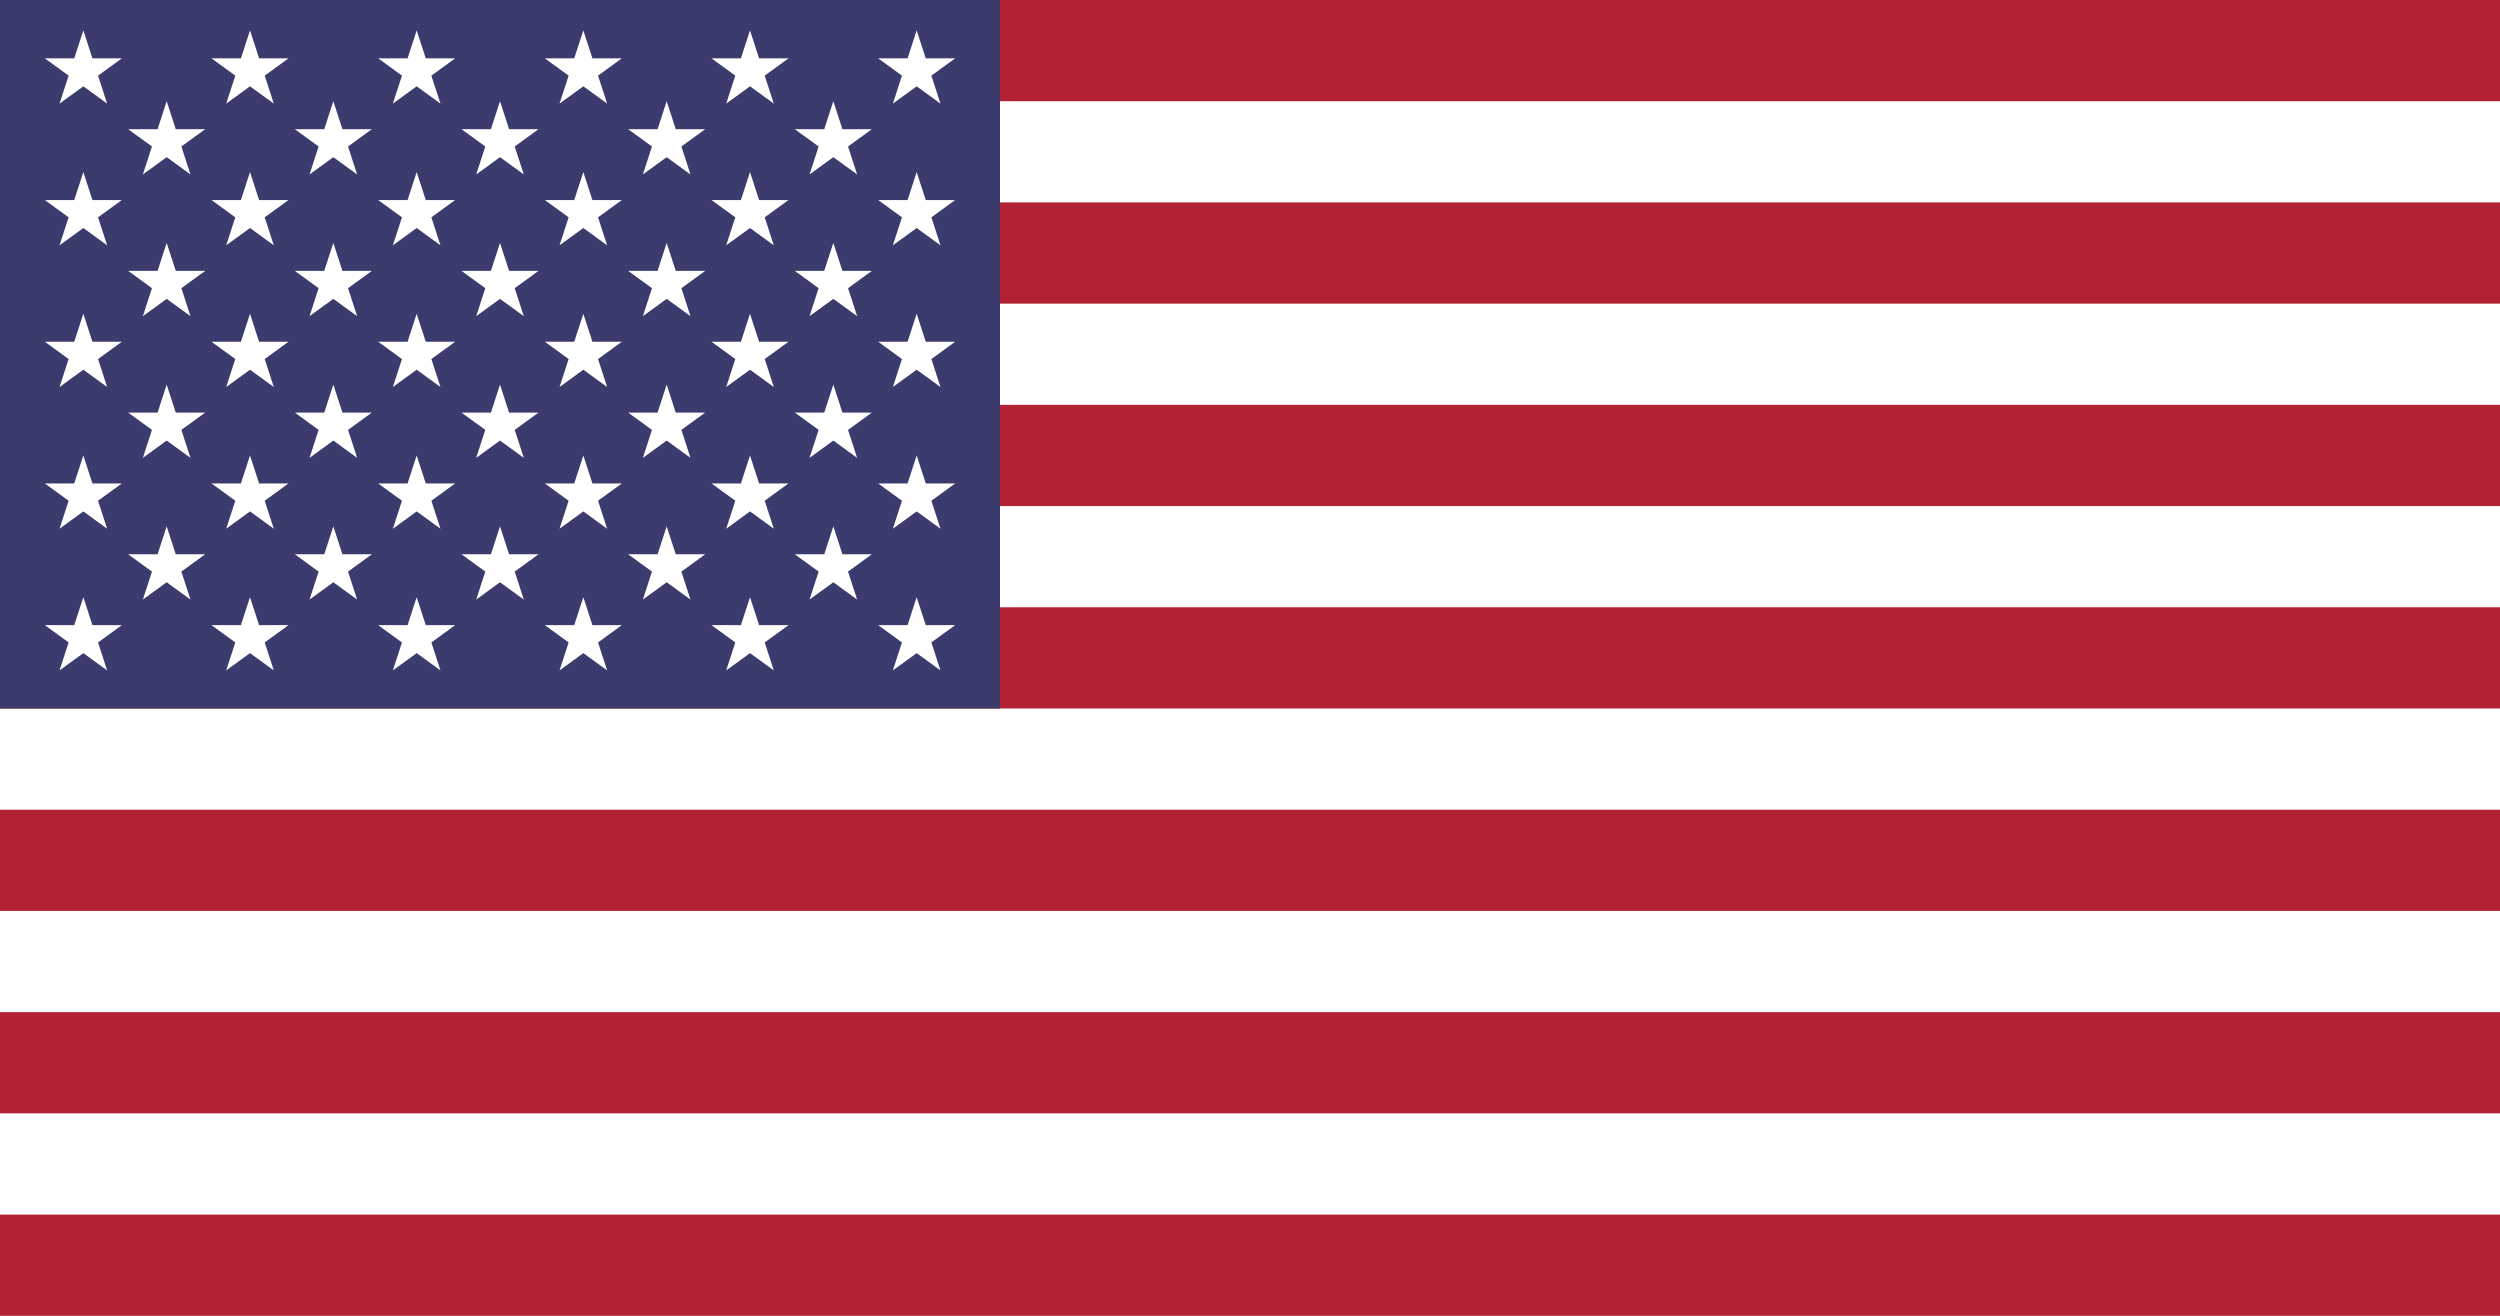
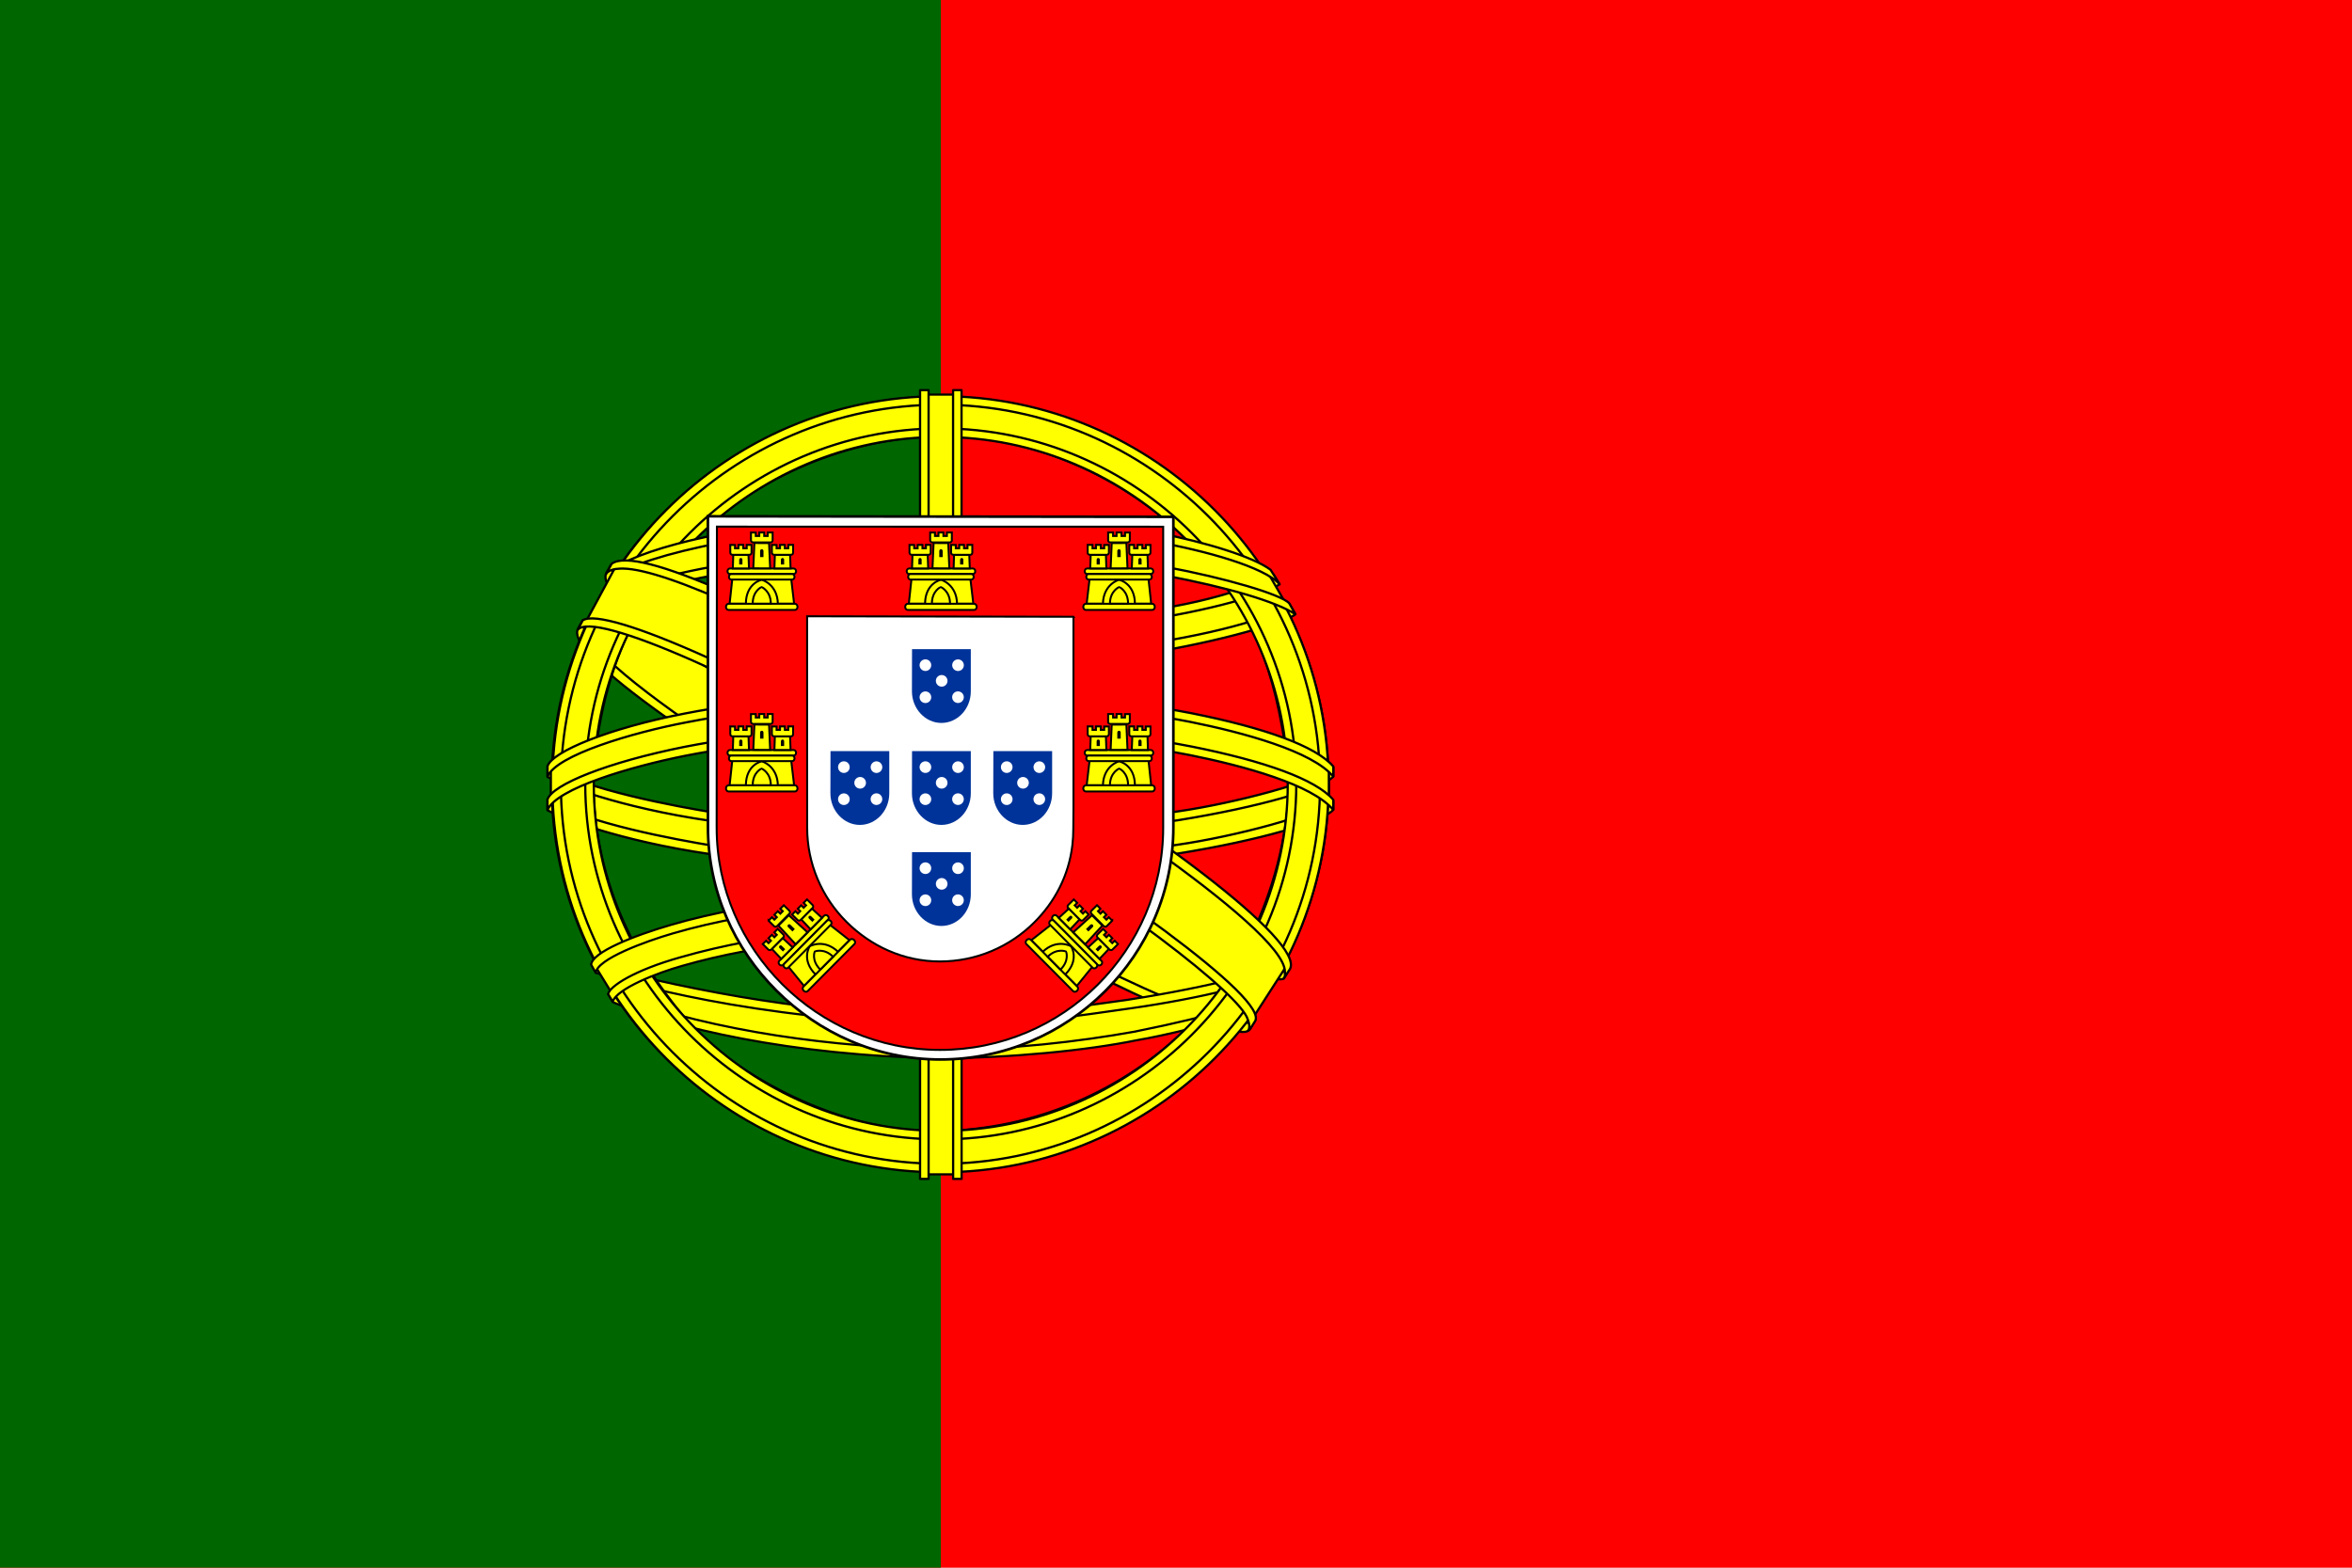
- <svg xmlns="http://www.w3.org/2000/svg" xmlns:xlink="http://www.w3.org/1999/xlink" width="1235" height="650" viewBox="0 0 7410 3900">
-   <rect width="7410" height="3900" fill="#b22234" />
-   <path d="M0,450H7410m0,600H0m0,600H7410m0,600H0m0,600H7410m0,600H0" stroke="#fff" stroke-width="300" />
-   <rect width="2964" height="2100" fill="#3c3b6e" />
-   <g fill="#fff">
-     <g id="s18">
-       <g id="s9">
-         <g id="s5">
-           <g id="s4">
-             <path id="s" d="M247,90 317.534,307.082 132.873,172.918H361.127L176.466,307.082z" />
-             <use xlink:href="#s" y="420" />
-             <use xlink:href="#s" y="840" />
-             <use xlink:href="#s" y="1260" />
-           </g>
-           <use xlink:href="#s" y="1680" />
-         </g>
-         <use xlink:href="#s4" x="247" y="210" />
+ <svg xmlns="http://www.w3.org/2000/svg" xmlns:xlink="http://www.w3.org/1999/xlink" width="600" height="400">
+   <rect width="600" height="400" fill="#f00" />
+   <rect width="240" height="400" fill="#060" />
+   <g fill="#ff0" fill-rule="evenodd" stroke="#000" stroke-width="0.573" stroke-linecap="round" stroke-linejoin="round">
+     <path d="m318.24,262.04c-30.21-0.91-168.74-87.38-169.69-101.15l7.65-12.757c13.741,19.966,155.36,104.06,169.27,101.08l-7.23,12.823" />
+     <path d="m154.59,146.4c-2.71,7.294,36.149,31.318,82.903,59.754,46.752,28.434,87.065,46.006,90.053,43.486,0.183-0.325,1.47-2.541,1.352-2.523-0.56,0.844-1.923,1.11-4.051,0.497-12.631-3.643-45.575-18.765-86.374-43.506-40.798-24.743-76.294-47.544-81.811-57.232-0.384-0.671-0.657-1.896-0.601-2.849l-0.134-0.002-1.175,2.053-0.161,0.322h-0.001zm164.36,116.04c-0.512,0.93-1.468,0.96-3.282,0.761-11.3-1.251-45.589-17.925-86.162-42.213-47.21-28.26-86.2-54.01-81.97-60.74l1.151-2.035,0.227,0.071c-3.804,11.405,76.948,57.578,81.702,60.522,46.724,28.947,86.115,45.851,89.601,41.458l-1.268,2.181v-0.002z" />
+     <path d="m240.17,169.23c30.237-0.239,67.55-4.132,89.023-12.69l-4.627-7.517c-12.692,7.025-50.21,11.644-84.652,12.335-40.736-0.375-69.49-4.168-83.897-13.835l-4.367,8.005c26.484,11.207,53.623,13.587,88.52,13.703" />
+     <path d="m330.44,156.71c-0.739,1.182-14.743,6.011-35.373,9.575-13.988,2.132-32.234,3.955-55.004,3.978-21.633,0.02-39.305-1.52-52.684-3.333-21.656-3.396-32.833-8.12-36.965-9.79,0.395-0.786,0.649-1.337,1.03-2.071,11.895,4.736,23.124,7.592,36.279,9.616,13.291,1.8,30.75,3.362,52.276,3.342,22.664-0.023,40.709-1.984,54.616-4.053,21.155-3.412,32.711-7.803,34.334-9.842l1.494,2.579h-0.002zm-4.06-7.623c-2.293,1.841-13.718,5.893-33.819,9.103-13.415,1.923-30.472,3.643-52.265,3.664-20.704,0.02-37.619-1.375-50.485-3.249-20.414-2.666-31.279-7.475-35.196-8.878,0.39-0.674,0.787-1.342,1.194-2.014,3.048,1.535,13.533,5.791,34.226,8.722,12.72,1.804,29.661,3.148,50.262,3.127,21.69-0.022,38.553-1.776,51.883-3.688,20.205-2.78,31.077-7.947,32.728-9.241l1.473,2.451v0.002z" />
+     <path d="m140.88,205.66c18.598,10.003,59.905,15.044,98.994,15.391,35.591,0.056,81.958-5.502,99.297-14.69l-0.477-10.012c-5.425,8.477-55.113,16.609-99.206,16.276-44.093-0.333-85.038-7.143-98.687-15.959l0.079,8.991" />
+     <path d="m340.12,204.22,0.001,2.387c-2.606,3.116-18.946,7.825-39.437,11.142-15.595,2.391-35.927,4.194-61.262,4.194-24.069,0-43.263-1.716-58.148-4.001-23.529-3.426-38.579-9.426-41.6-11.217l0.013-2.785c9.075,6.033,33.661,10.447,41.917,11.798,14.788,2.27,33.868,3.973,57.817,3.973,25.216,0,45.434-1.791,60.931-4.166,14.701-2.124,35.644-7.646,39.767-11.324h0.001zm0.01-8.492,0.001,2.387c-2.606,3.114-18.946,7.824-39.437,11.14-15.595,2.391-35.927,4.194-61.262,4.194-24.069,0-43.263-1.714-58.148-4.001-23.529-3.425-38.579-9.425-41.6-11.216l0.013-2.785c9.075,6.032,33.661,10.447,41.917,11.796,14.788,2.272,33.868,3.976,57.817,3.976,25.216,0,45.434-1.792,60.931-4.169,14.701-2.124,35.644-7.646,39.767-11.324l0.001,0.002z" />
+     <path d="m239.79,260.32c-42.772-0.255-79.421-11.659-87.16-13.544l5.643,8.834c13.67,5.75,49.424,14.32,81.927,13.371,32.504-0.948,60.91-3.466,80.928-13.211l5.786-9.155c-13.642,6.425-60.068,13.639-87.125,13.705" />
+     <path stroke-width="0.55" d="m323.3,253.72c-0.85,1.299-1.717,2.582-2.596,3.829-9.442,3.329-24.319,6.824-30.597,7.844-12.824,2.642-32.665,4.594-50.274,4.603-37.89-0.555-68.905-7.972-83.496-14.299l-1.177-2.024,0.192-0.304,1.997,0.774c25.948,9.283,55.091,12.987,82.698,13.652,17.538,0.062,35.095-2.01,49.292-4.549,21.771-4.362,30.574-7.65,33.275-9.14l0.687-0.385h-0.001zm5.017-8.275c0.022,0.026,0.044,0.05,0.065,0.078-0.636,1.073-1.291,2.165-1.962,3.262-5.036,1.8-18.702,5.799-38.659,8.589-13.149,1.791-21.322,3.526-47.479,4.034-49.015-1.247-80.75-10.831-88.289-13.195l-1.117-2.143c28.406,7.415,57.422,12.592,89.408,13.121,23.931-0.51,34.112-2.272,47.152-4.05,23.271-3.619,34.996-7.45,38.515-8.556-0.044-0.064-0.096-0.131-0.154-0.199l2.523-0.943-0.002,0.002z" />
+     <path d="m328.83,197.76c0.139,28.137-14.26,53.386-25.858,64.525-16.408,15.759-38.163,25.896-63.569,26.363-28.37,0.521-55.12-17.974-62.295-26.099-14.028-15.885-25.449-36.057-25.815-63.243,1.738-30.709,13.793-52.1,31.268-66.769s40.743-21.813,60.121-21.302c22.358,0.59,48.475,11.558,66.521,33.332,11.823,14.266,16.943,29.748,19.627,53.193zm-89.186-96.342c54.485,0,99.296,44.338,99.296,98.703,0,54.364-44.811,98.704-99.296,98.704s-98.924-44.339-98.924-98.704,44.439-98.703,98.924-98.703" />
+     <path d="m239.91,101.08c54.534,0,99.011,44.483,99.011,99.022,0,54.538-44.478,99.02-99.011,99.02-54.534,0-99.011-44.481-99.011-99.02s44.478-99.022,99.011-99.022zm-96.832,99.022c0,53.26,43.736,96.842,96.832,96.842,53.097,0,96.833-43.582,96.833-96.842,0-53.262-43.737-96.844-96.833-96.844s-96.832,43.584-96.832,96.844z" />
+     <path d="m239.99,109.31c49.731,0,90.693,40.821,90.693,90.704,0,49.884-40.963,90.703-90.693,90.703s-90.693-40.819-90.693-90.703c0-49.883,40.964-90.704,90.693-90.704zm-88.515,90.703c0,48.685,39.979,88.524,88.515,88.524s88.515-39.839,88.515-88.524c0-48.686-39.978-88.525-88.515-88.525-48.536,0-88.515,39.839-88.515,88.525z" />
+     <path d="m243.98,100.68-8.485,0,0.01,198.96,8.515,0z" />
+     <path d="m243.13,99.546h2.16l0.018,201.25h-2.162l-0.016-201.25zm-8.421,0.002h2.177l0.003,201.25h-2.178v-201.25z" />
+     <path d="m338.99,203.935,0-7.355-5.99-5.58-34-9-49-5-59,3-42,10-8.48,6.28,0,7.357l21.48-9.637,51-8h49l36,4,25,6z" />
+     <path d="m239.95,184.77c23.383-0.043,46.07,2.215,64.065,5.719,18.569,3.712,31.637,8.356,36.105,13.571l-0.005,2.582c-5.388-6.49-22.973-11.248-36.518-13.968-17.858-3.474-40.393-5.717-63.647-5.674-24.538,0.046-47.387,2.37-64.984,5.803-14.12,2.802-32.951,8.368-35.302,13.858v-2.689c1.291-3.8,15.313-9.479,34.984-13.417,17.729-3.457,40.62-5.742,65.302-5.786zm0.01-8.492c23.383-0.042,46.07,2.217,64.065,5.719,18.569,3.714,31.637,8.356,36.105,13.571l-0.005,2.582c-5.388-6.489-22.973-11.247-36.518-13.966-17.858-3.476-40.393-5.718-63.647-5.674-24.538,0.044-47.276,2.37-64.875,5.801-13.626,2.583-33.226,8.37-35.412,13.86v-2.691c1.291-3.759,15.597-9.641,34.985-13.417,17.729-3.457,40.62-5.74,65.302-5.786z" />
+     <path d="m239.48,132.96c36.849-0.184,68.99,5.152,83.695,12.685l5.364,9.279c-12.781-6.888-47.456-14.05-89.005-12.979-33.854,0.208-70.027,3.727-88.176,13.41l6.404-10.709c14.895-7.724,50.022-11.643,81.72-11.684" />
+     <path d="m239.97,140.62c21.017-0.056,41.325,1.13,57.476,4.044,15.041,2.799,29.385,7.001,31.436,9.26l1.59,2.81c-4.988-3.257-17.401-6.884-33.339-9.906-16.006-3.008-36.3-4.005-57.2-3.95-23.722-0.081-42.152,1.171-57.969,3.929-16.728,3.13-28.334,7.601-31.197,9.726l1.558-2.97c5.563-2.838,14.39-6.259,29.223-8.93,16.357-2.988,34.983-3.884,58.423-4.013h-0.001zm-0.009-8.484c20.113-0.053,39.972,1.068,55.452,3.851,12.209,2.377,24.283,6.087,28.704,9.389l2.326,3.695c-3.954-4.395-18.836-8.559-31.974-10.892-15.361-2.649-34.395-3.698-54.508-3.866-21.108,0.059-40.615,1.352-55.752,4.108-14.441,2.748-23.76,6.002-27.703,8.543l2.045-3.087c5.441-2.865,14.232-5.495,25.303-7.646,15.249-2.776,34.876-4.036,56.108-4.095z" />
+     <path d="m289.15,241.26c-18.218-3.401-36.469-3.895-49.217-3.745-61.407,0.72-81.244,12.609-83.665,16.209l-4.589-7.481c15.634-11.332,49.073-17.687,88.587-17.037,20.518,0.336,38.224,1.699,53.119,4.583l-4.236,7.473" />
+     <path stroke-width="0.55" d="m239.58,236.46c17.082,0.255,33.849,0.96,50.033,3.978l-1.172,2.069c-15.031-2.775-31.055-3.837-48.803-3.75-22.663-0.177-45.585,1.939-65.541,7.667-6.297,1.752-16.721,5.801-17.784,9.146l-1.166-1.923c0.336-1.977,6.636-6.081,18.414-9.39,22.858-6.546,44.239-7.649,66.019-7.799v0.002zm0.775-8.596c17.698,0.331,35.975,1.149,53.74,4.668l-1.221,2.154c-16.042-3.185-31.369-4.247-52.415-4.57-22.735,0.041-46.851,1.663-68.778,8.037-7.079,2.062-19.297,6.52-19.704,10.05l-1.166-2.066c0.265-3.206,10.842-7.388,20.358-10.156,22.096-6.424,46.275-8.076,69.186-8.117z" />
+     <path d="M327.58,247.38,320.201,258.829,299,240,244,203,182,169,149.81,157.99,156.67,145.27,159,144l20,5,66,34,38,24,32,23,13,15z" />
+     <path d="m148.65,158.29c5.646-3.829,47.139,14.655,90.555,40.834,43.301,26.254,84.677,55.921,80.942,61.473l-1.228,1.932-0.564,0.445c0.121-0.086,0.743-0.848-0.061-2.906-1.845-6.07-31.195-29.491-79.894-58.895-47.475-28.309-87.041-45.371-90.997-40.494l1.247-2.389h-0.001zm180.44,88.927c3.57-7.052-34.916-36.044-82.632-64.272-48.813-27.666-83.994-43.951-90.42-39.095l-1.428,2.599c-0.012,0.143,0.052-0.177,0.354-0.41,1.169-1.02,3.105-0.951,3.979-0.967,11.065,0.166,42.667,14.709,87.006,40.128,19.428,11.315,82.071,51.491,81.832,62.789,0.017,0.971,0.08,1.171-0.285,1.652l1.594-2.424v-0.002z" />
+   </g>
+   <g>
+     <path fill="#fff" stroke="#000" stroke-width="0.67" d="m180.6,211.01c0,16.271,6.663,30.987,17.457,41.742,10.815,10.778,25.512,17.579,41.809,17.579,16.381,0,31.247-6.652,42.016-17.389,10.769-10.735,17.443-25.552,17.446-41.88h-0.002v-79.189l-118.74-0.141,0.012,79.278h0.002z" />
+     <path fill="#f00" stroke="#000" stroke-width="0.507" d="m182.82,211.12v0.045c0,15.557,6.441,29.724,16.775,40.009,10.354,10.305,24.614,16.712,40.214,16.712,15.681,0,29.912-6.361,40.222-16.626,10.308-10.265,16.697-24.433,16.699-40.044h-0.002v-76.826l-113.84-0.018-0.07,76.748m91.022-53.747,0.004,48.891-0.041,5.172h0.001c0,1.361-0.082,2.912-0.241,4.233-0.925,7.729-4.48,14.467-9.745,19.708-6.164,6.136-14.671,9.941-24.047,9.941-9.327,0-17.639-3.938-23.829-10.1-6.35-6.32-10.03-14.986-10.03-23.947l-0.013-54.023,67.94,0.123,0.002,0.002z" />
+     <g id="castle3">
+       <g id="castle" fill="#ff0" stroke="#000" stroke-width="0.5">
+         <path stroke="none" d="m190.19,154.43c0.135-5.521,4.052-6.828,4.081-6.847,0.028-0.018,4.231,1.408,4.217,6.899l-8.298-0.051" />
+         <path d="m186.81,147.69-0.682,6.345,4.141,0.009c0.04-5.249,3.974-6.122,4.069-6.103,0.089-0.005,3.989,1.161,4.093,6.103h4.151l-0.75-6.393-15.022,0.038v0.002z" />
+         <path d="m185.85,154.06h16.946c0.357,0,0.649,0.353,0.649,0.784,0,0.43-0.292,0.781-0.649,0.781h-16.946c-0.357,0-0.649-0.351-0.649-0.781,0-0.431,0.292-0.784,0.649-0.784z" />
+         <path d="m192.01,154.03c0.018-3.313,2.262-4.25,2.274-4.248,0.001,0,2.342,0.967,2.361,4.248h-4.634" />
+         <path d="m186.21,145.05h16.245c0.342,0,0.623,0.318,0.623,0.705,0,0.387-0.28,0.705-0.623,0.705h-16.245c-0.342,0-0.623-0.316-0.623-0.705,0-0.386,0.28-0.705,0.623-0.705z" />
+         <path d="m186.55,146.47h15.538c0.327,0,0.595,0.317,0.595,0.704,0,0.388-0.268,0.705-0.595,0.705h-15.538c-0.327,0-0.595-0.317-0.595-0.705,0-0.387,0.268-0.704,0.595-0.704z" />
+         <path d="m191.57,135.88,1.227,0.002v0.871h0.895v-0.891l1.257,0.004v0.887h0.898v-0.891h1.258l-0.002,2.012c0,0.316-0.254,0.52-0.549,0.52h-4.411c-0.296,0-0.57-0.237-0.571-0.527l-0.003-1.988h0.001z" />
+         <path d="m196.19,138.57,0.277,6.451-4.303-0.016,0.285-6.452,3.741,0.017" />
+         <path id="cp1" d="m190.94,141.56,0.131,3.478-4.126,0.002,0.116-3.479h3.879-0.001z" />
+         <use xlink:href="#cp1" x="10.609" />
+         <path id="cp2" d="m186.3,139.04,1.199,0.003v0.872h0.877v-0.893l1.229,0.004v0.889h0.879v-0.893l1.23,0.002-0.002,2.012c0,0.314-0.249,0.519-0.536,0.519h-4.317c-0.289,0-0.558-0.235-0.559-0.526l-0.003-1.989h0.001z" />
+         <use xlink:href="#cp2" x="10.609" />
+         <path fill="#000" stroke="none" d="m193.9,140.61c-0.026-0.627,0.877-0.634,0.866,0v1.536h-0.866v-1.536" />
+         <path id="cp3" fill="#000" stroke="none" d="m188.57,142.84c-0.003-0.606,0.837-0.618,0.826,0v1.187h-0.826v-1.187" />
+         <use xlink:href="#cp3" x="10.641" />
      </g>
-       <use xlink:href="#s9" x="494" />
+       <use xlink:href="#castle" y="46.32" />
+       <use xlink:href="#castle" transform="matrix(0.7046089,-0.7095959,0.7095959,0.7046089,-35.34146,275.109)" />
    </g>
-     <use xlink:href="#s18" x="988" />
-     <use xlink:href="#s9" x="1976" />
-     <use xlink:href="#s5" x="2470" />
+     <use xlink:href="#castle" x="45.714" />
+     <use xlink:href="#castle3" transform="matrix(-1,0,0,1,479.7919,0)" />
+     <g id="quina" fill="#fff">
+       <path fill="#039" d="m232.636,202.406v0.005c0,2.212,0.849,4.227,2.212,5.689,1.365,1.467,3.245,2.378,5.302,2.378,2.067,0,3.944-0.905,5.303-2.365,1.358-1.459,2.202-3.472,2.202-5.693v-10.768l-14.992-0.012-0.027,10.766" />
+       <circle cx="236.074" cy="195.735" r="1.486" />
+       <circle cx="244.392" cy="195.742" r="1.486" />
+       <circle cx="240.225" cy="199.735" r="1.486" />
+       <circle cx="236.074" cy="203.916" r="1.486" />
+       <circle cx="244.383" cy="203.905" r="1.486" />
+     </g>
+     <use xlink:href="#quina" y="-26.016" />
+     <use xlink:href="#quina" x="-20.799" />
+     <use xlink:href="#quina" x="20.745" />
+     <use xlink:href="#quina" y="25.784" />
  </g>
</svg>
